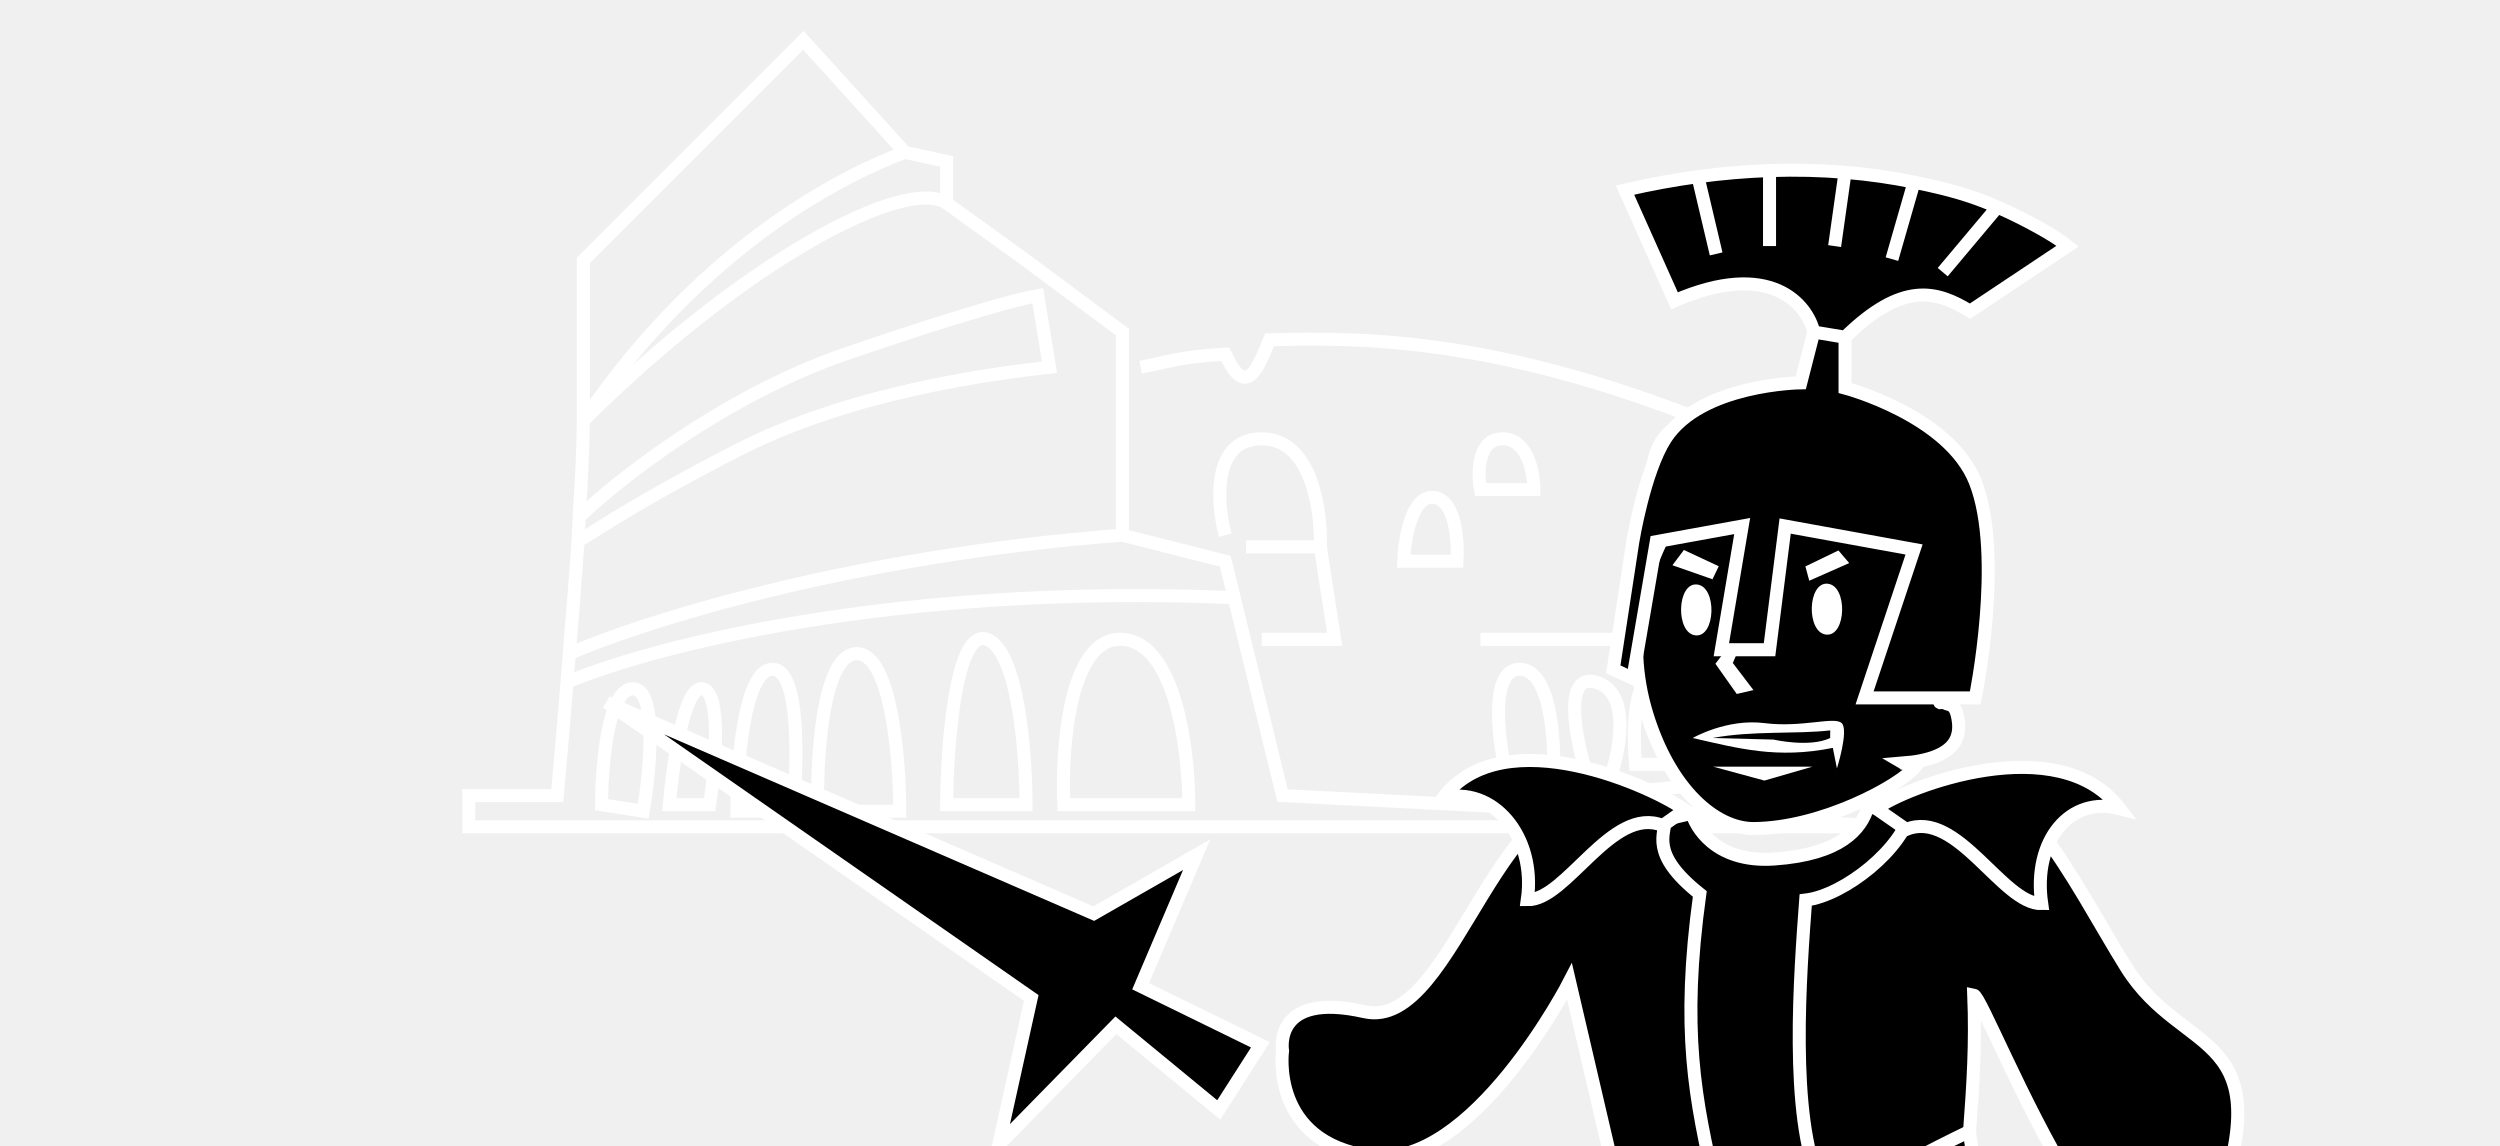
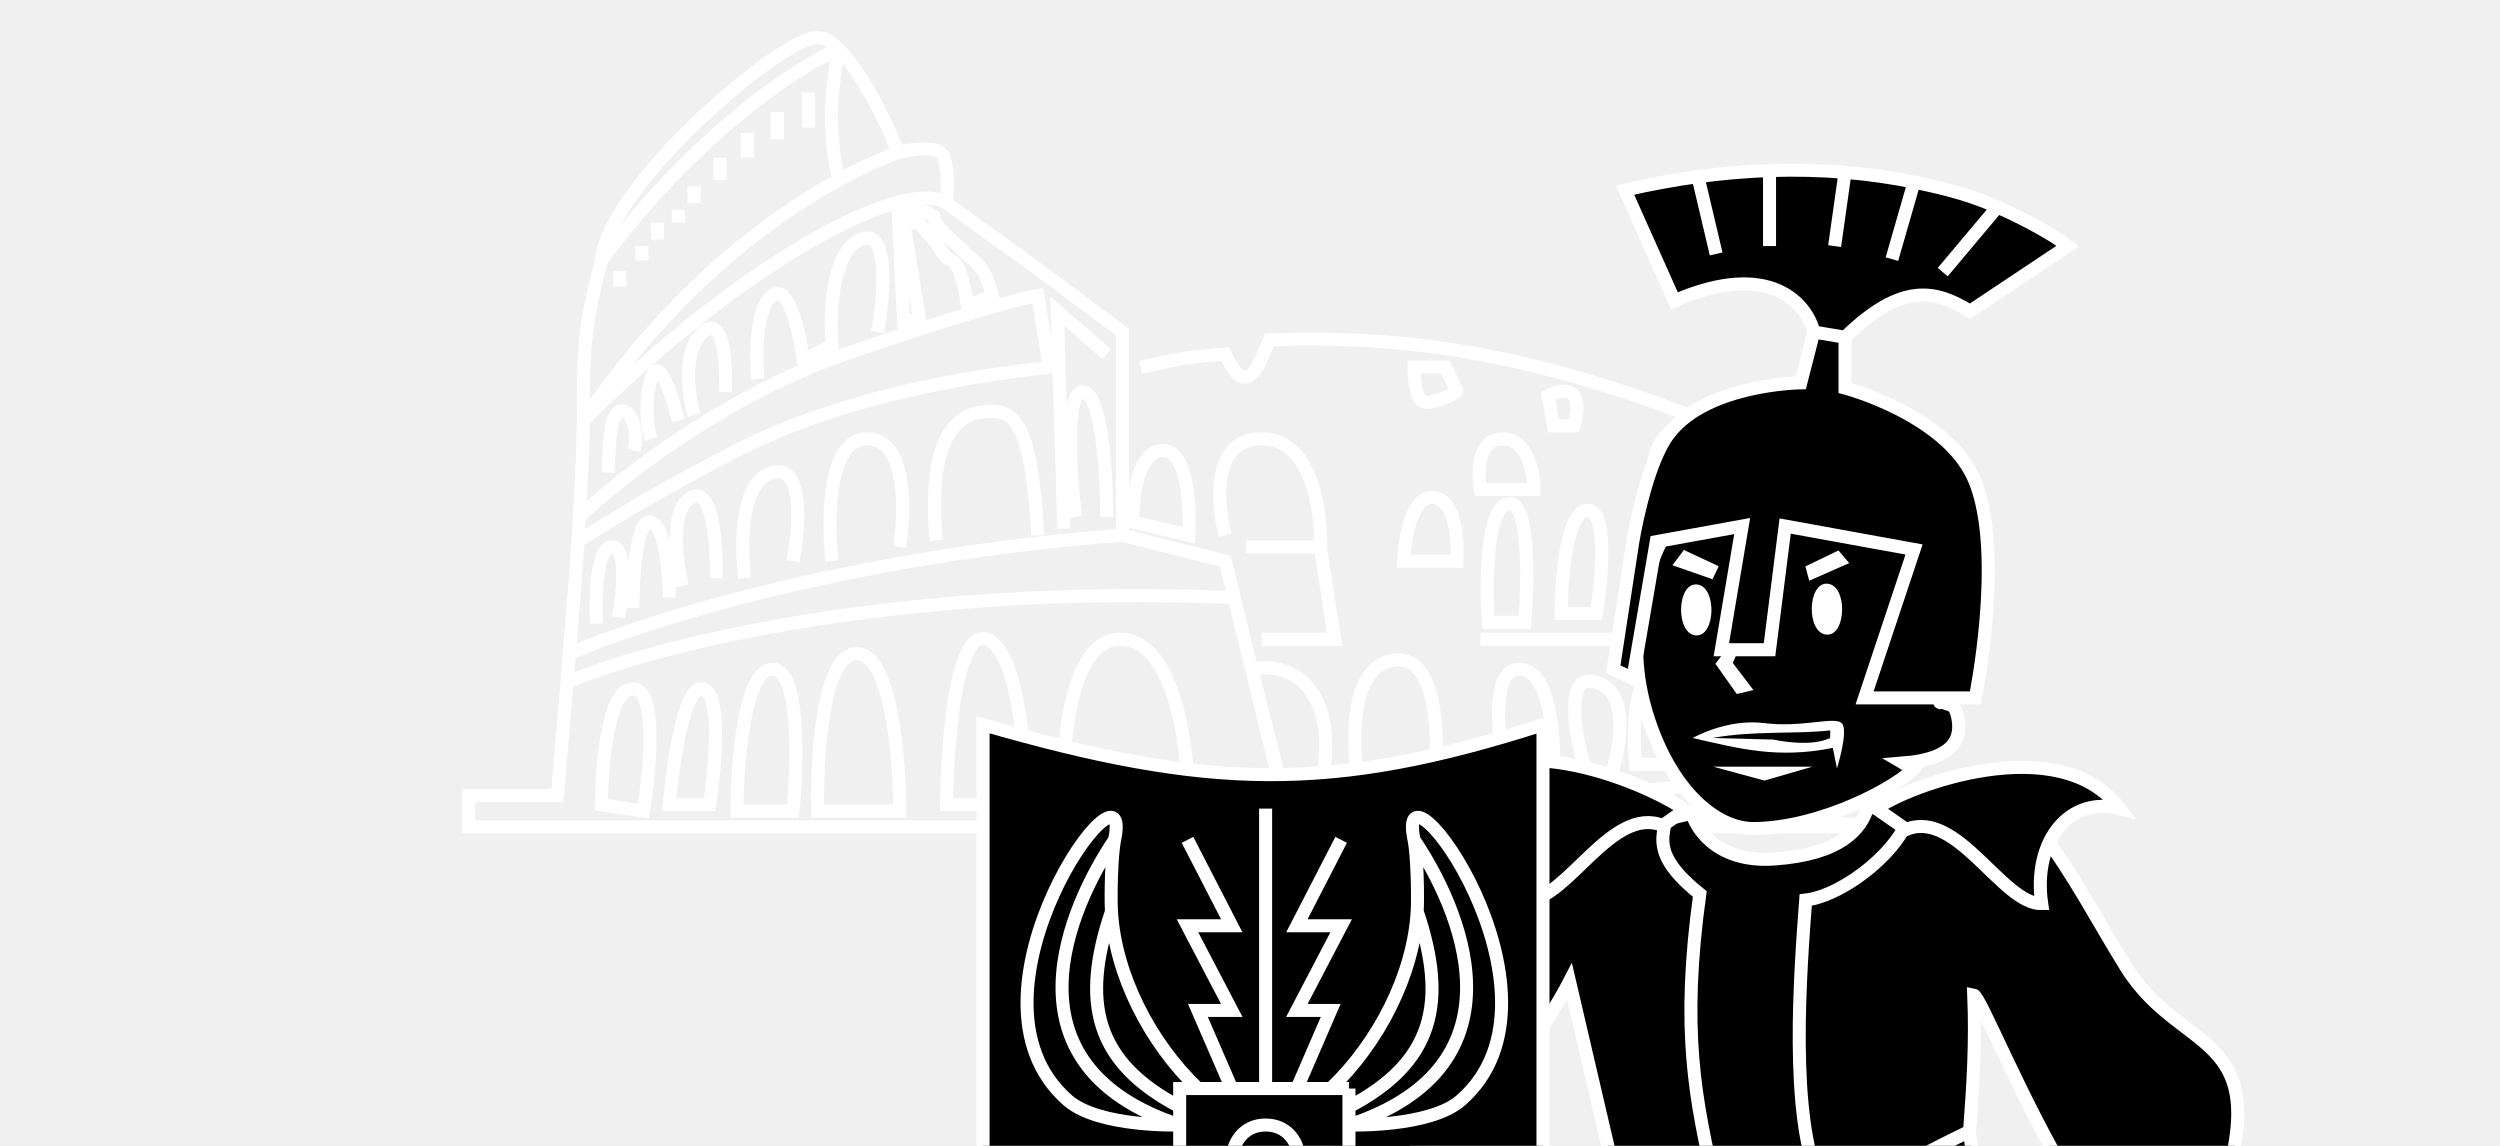
<svg xmlns="http://www.w3.org/2000/svg" width="960" height="440" viewBox="0 0 960 440" fill="none">
-   <path d="M431 205.5L470.5 215.5L473.922 229.5M431 205.5V127.5L394 100L363.5 78M431 205.5C325.8 213.5 245.576 239.167 218.614 251M347.5 58.5L363.5 62V78M347.5 58.5L308.5 15.5L224 100C224 109.333 224 134.7 224 161.5M347.5 58.5C327.5 65.833 271.2 91.9 224 161.5M224 161.5C286.4 99.5 348 67.5 363.5 78M224 161.5C224 169.724 223.372 182.993 222.406 198.5M218.614 251C218.32 254.708 218.024 258.384 217.729 262M218.614 251C219.827 235.71 221.01 221.878 221.957 207.5M217.729 262C216.365 278.734 215.025 294.175 214 305.5H180V317.5H730L492.5 305.5L473.922 229.5M217.729 262C248.434 248.833 342.66 223.9 473.922 229.5M438 141C448.584 139.053 452.086 137.097 470.5 136C478.5 153.5 483 141.5 487.5 130.5C528.876 129.197 583.5 131 671.062 168.5V245.5M609.5 305.5L690.5 298L671.062 245.5M671.062 245.5H568.5M470.5 205.5C467.167 193.167 465.3 168.5 484.5 168.5C503.7 168.5 507.5 196.167 507 210M507 210H478.5M507 210L512.5 245.5H484.5M222.406 198.5C237.104 184.333 278.1 152 324.5 136C370.9 120 393.167 114.333 398.5 113.5L403 141C381.5 143.5 327.4 150.2 283 173C238.6 195.8 223.804 207.5 221.957 207.5M222.406 198.5C222.263 200.788 222.113 205.124 221.957 207.5M456.5 309H408.5C407.5 287.333 410.6 244.3 431 245.5C451.4 246.7 456.5 288.333 456.5 309ZM394 309H363.5C363.667 286 367 241.1 379 245.5C391 249.9 394 289.667 394 309ZM345.5 311.5H314C313.5 291.333 315.8 251 329 251C342.2 251 345.5 291.333 345.5 311.5ZM283 311.5H304.5C306.333 293.167 307.3 256.6 296.5 257C285.7 257.4 283 293.5 283 311.5ZM257 309H272.5C274.667 295 277.2 266.5 270 264.5C262.8 262.5 258.333 293.333 257 309ZM231 309L247 311.5C249.667 295.833 252.6 264.5 243 264.5C233.4 264.5 231 294.167 231 309ZM539 215.5C539.333 207 542.1 190.2 550.5 191C558.9 191.8 560 207.667 559.5 215.5H539ZM577 168.5C586.6 168.5 589 181.5 589 188H568.5C567.333 181.5 567.4 168.5 577 168.5ZM579 300.5L596.5 298C597.167 284.333 595.5 257 583.5 257C571.5 257 575.5 286 579 300.5ZM609.5 298H618.5C622.167 287.667 626.2 266 613 262C599.8 258 605.167 284.333 609.5 298ZM641.5 293.5H628C627.167 283 627.1 262 633.5 262C639.9 262 641.5 283 641.5 293.5ZM654.5 262C658.167 262.333 664.9 269.1 662.5 293.5H651C649.5 282.167 648.1 260 654.5 262Z" stroke="white" stroke-width="5" />
-   <path d="M673.469 318.167C658.773 318.268 641.284 303.287 632.372 274.114C623.46 244.941 629.897 214.217 649.693 188.993C669.49 163.77 713.662 181.402 736.045 191.669C740.762 214.923 775.705 213.253 747.123 266.369C744.919 273.217 749.9 267.411 751.58 274.62C753.261 281.83 752.511 291.296 730.536 293.04C730.868 293.246 733.526 293.187 735.502 294.416C729.599 301.704 699.61 317.985 673.469 318.167Z" fill="black" stroke="white" stroke-width="5" />
-   <path d="M651.621 224.44C659.391 225.163 658.88 244.708 651.11 243.985C643.34 243.263 643.851 223.717 651.621 224.44Z" fill="white" />
-   <path d="M701.807 224.144C709.577 224.867 709.065 244.412 701.295 243.689C693.525 242.967 694.037 223.421 701.807 224.144Z" fill="white" />
-   <path d="M673.594 235.366L658.717 254.881L666.912 266.485L673.321 264.991L665.406 254.589L673.594 235.366Z" fill="white" />
-   <path d="M646.601 211.197L659.996 217.431L657.596 222.439L642.215 217.05L646.601 211.197Z" fill="white" />
-   <path d="M693.274 217.501L694.749 223L710.097 216.219L705.959 211.376L693.274 217.501Z" fill="white" />
-   <path d="M657.837 294.398L695.994 294.389L677.529 299.74L657.837 294.398Z" fill="white" />
-   <path fill-rule="evenodd" clip-rule="evenodd" d="M650 283.394C667.5 287.394 682.5 291.5 703.809 287.186L705.381 295.076C705.381 295.076 710.024 280.343 707.203 277.671C704.381 275 692 279.5 677.529 277.671C663.058 275.843 650 283.394 650 283.394ZM657.596 283.394C673.321 280.47 689.5 282 702.821 280.47L702.77 283.394C695 287.186 681 284 681 284L657.596 283.394Z" fill="white" />
-   <path d="M758.329 245.597C756.95 254.177 752.155 269.841 744.973 269.826C744.114 269.448 746.555 265.621 747.271 263.378C748.331 261.535 749.218 259.41 749.952 257.263C750.811 254.749 751.461 252.205 751.933 250.044C752.657 246.726 752.962 244.315 752.962 244.315C748.198 236.557 744.554 233.605 735.356 228.57C745.357 220.749 747.282 212.699 746.161 207.892C743.903 198.205 743.131 203.953 731.076 202.963C725.966 202.543 721.746 193.735 721.746 193.735C721.746 193.735 698.596 194.064 701.999 199.605C694.63 198.789 688.558 185.424 670.332 196.007C655.751 204.474 644.697 201.983 640.96 198.631C635.049 200.009 628.833 220.884 628.833 220.884C628.833 220.884 623.884 199.655 635.958 193.04C627.415 157.224 661.742 159.157 661.742 159.157C661.742 159.157 648.482 171.117 657.866 176.953C669.377 168.358 687.856 160.672 692.34 167.228C696.825 173.784 703.357 160.141 718.321 164.55C733.285 168.959 740.134 172.979 724.914 176.527C760.041 169.606 761.43 226.293 758.329 245.597Z" fill="black" />
-   <path d="M747.271 263.378C746.555 265.621 744.114 269.448 744.973 269.826C752.155 269.841 756.95 254.177 758.329 245.597C761.43 226.293 760.041 169.606 724.914 176.527C740.134 172.979 733.285 168.959 718.321 164.55C703.357 160.141 696.825 173.784 692.34 167.228C687.856 160.672 669.377 168.358 657.866 176.953C648.482 171.117 661.742 159.157 661.742 159.157C661.742 159.157 627.415 157.224 635.958 193.04C623.884 199.655 628.833 220.884 628.833 220.884C628.833 220.884 635.049 200.009 640.96 198.631C644.697 201.983 655.751 204.474 670.332 196.007C688.558 185.424 694.63 198.789 701.999 199.605C698.596 194.064 721.746 193.735 721.746 193.735C721.746 193.735 725.966 202.543 731.076 202.963C743.131 203.953 743.903 198.205 746.161 207.892C747.282 212.699 745.357 220.749 735.356 228.57C744.554 233.605 748.198 236.557 752.962 244.315C752.962 244.315 752.657 246.726 751.933 250.044M747.271 263.378C748.331 261.535 749.218 259.41 749.952 257.263M747.271 263.378C744.316 260.97 739.181 257.662 733.534 255.178M751.933 250.044C747.586 246.131 737.794 238.306 733.405 238.316M751.933 250.044C751.461 252.205 750.811 254.749 749.952 257.263M749.952 257.263C745.459 253.524 735.753 246.215 732.869 246.887" stroke="white" stroke-width="5" />
-   <path d="M691.5 147L696.5 127.5C694 116.833 679.8 99.5 643 115.5L624 73C633.671 70.755 643.01 69.061 652 67.844C661.568 66.549 670.742 65.796 679.5 65.496C689.746 65.145 699.423 65.415 708.5 66.165C718.004 66.951 726.849 68.263 735 69.94C749.165 72.855 757.229 75.226 767 79.5C777.281 83.997 789.023 90.424 794 94.5L756.5 119.5C743.5 111.5 730.5 108 708.5 129.5L708.5 149C708.5 149 748.408 159.519 758.5 185C769.716 213.32 758.5 268 758.5 268L716 268L735 211L685.5 202L679.5 249.5L661 249.5L669 202L636 208L627 260.5L619.5 257L627 208C627 208 631.367 181.193 639.5 168.5C652.996 147.434 691.5 147 691.5 147Z" fill="black" />
-   <path d="M696.5 127.5L691.5 147C691.5 147 652.996 147.434 639.5 168.5C631.367 181.193 627 208 627 208L619.5 257L627 260.5L636 208L669 202L661 249.5L679.5 249.5L685.5 202L735 211L716 268L758.5 268C758.5 268 769.716 213.32 758.5 185C748.408 159.519 708.5 149 708.5 149L708.5 129.5M696.5 127.5L708.5 129.5M696.5 127.5C694 116.833 679.8 99.5 643 115.5L624 73C633.671 70.755 643.01 69.061 652 67.844M708.5 129.5C730.5 108 743.5 111.5 756.5 119.5L794 94.5C789.023 90.424 777.281 83.997 767 79.5M652 67.844L659 97.5M652 67.844C661.568 66.549 670.742 65.796 679.5 65.496M679.5 65.496L679.5 94.5M679.5 65.496C689.746 65.145 699.423 65.415 708.5 66.165M708.5 66.165L704.5 94.5M708.5 66.165C718.004 66.951 726.849 68.263 735 69.94M735 69.94L726.5 99.5M735 69.94C749.165 72.855 757.229 75.226 767 79.5M767 79.5L746 104.5" stroke="white" stroke-width="5" />
-   <path d="M765.742 474.87L628.654 488.245L620.158 451.795L602.698 376.894C602.698 376.894 565.5 449.306 526.5 444C487.5 438.694 492.5 403.5 492.5 403.5C492.5 403.5 488.5 380.5 524 388.5C559.5 396.5 575.511 288.984 623.968 306.901C630.275 309.233 639.306 314.728 639.306 314.728L649.72 312.301C650.716 316.573 658.161 331.463 681.264 329.864C707.031 328.08 714.737 318.26 717.195 310.086L733.997 310.603C733.997 310.603 740.069 305.195 744.646 302.842C773.295 288.114 795.939 338.582 816.5 371.5C838.798 407.197 877.5 394 849.5 469.5C822.059 543.492 762.772 382.986 757.921 382.097C758.663 400.593 757.685 416.107 756.312 434.416C757.428 448.504 765.742 474.87 765.742 474.87Z" fill="black" />
-   <path d="M639.306 314.728L649.72 312.301C650.716 316.573 658.161 331.463 681.264 329.864C707.031 328.08 714.737 318.26 717.195 310.086L733.997 310.603M639.306 314.728C639.306 314.728 630.275 309.233 623.968 306.901C575.511 288.984 559.5 396.5 524 388.5C488.5 380.5 492.5 403.5 492.5 403.5C492.5 403.5 487.5 438.694 526.5 444C565.5 449.306 602.698 376.894 602.698 376.894L620.158 451.795M639.306 314.728C639.719 320.122 633.015 327.597 652.717 343.275C645.496 395.635 650.764 421.856 658.98 457.104C639.995 458.996 620.158 451.795 620.158 451.795M620.158 451.795L628.654 488.245L765.742 474.87C765.742 474.87 757.428 448.504 756.312 434.416M733.997 310.603C733.997 310.603 740.069 305.195 744.646 302.842C773.295 288.114 795.939 338.582 816.5 371.5C838.798 407.197 877.5 394 849.5 469.5C822.059 543.492 762.772 382.986 757.921 382.097C758.663 400.593 757.685 416.107 756.312 434.416M733.997 310.603C731.01 325.869 708.176 343.861 693.383 345.62C691.348 373.122 686.97 428.62 698.926 454.549C742.585 444.372 716.002 454.031 756.312 434.416" stroke="white" stroke-width="5" />
-   <path d="M554 306.5C577.5 275.5 635.833 302.667 647 311L638.5 317C619 309 601.5 345.833 586.5 345.5C590 321 573 301.5 554 306.5Z" fill="black" stroke="white" stroke-width="5" />
-   <path d="M814 310.5C790.5 279.5 731.666 302.167 720.5 310.5L732 318.5C751.5 310.5 769 347.333 784 347C780.5 322.5 795 305.5 814 310.5Z" fill="black" stroke="white" stroke-width="5" />
-   <path d="M468 426.216L484 401.216L438 378.716L459.5 328.216L420 350.836L233 269.716L396 383.216L383.5 439.632L428.5 393.716L468 426.216Z" fill="black" stroke="white" stroke-width="5" />
+   <g clip-path="url(#clip0)">
+     <path d="M431 205.5L470.5 215.5L473.922 229.5M431 205.5V127.5L394 100L363.5 78M431 205.5C325.8 213.5 245.576 239.167 218.614 251M345 58.5C345 58.5 357 55.5 361 58.5C365 61.5 363.5 78 363.5 78M345 58.5C345 58.5 334.246 31.088 322 18.817M345 58.5C339.562 60.494 331.624 63.873 322 69.136M231 100C233.5 71 300 14.5 313.5 14.5C316.522 14.5 318.469 15.279 322 18.817M231 100C224 126.5 224 134.7 224 161.5M231 100C255 67 291.645 32.936 322 18.817M224 161.5C286.4 99.5 348 67.5 363.5 78M224 161.5C224 169.724 223.372 182.993 222.406 198.5M224 161.5C258.366 110.825 296.23 83.228 322 69.136M218.614 251C218.32 254.708 218.024 258.384 217.729 262M218.614 251C219.827 235.71 221.01 221.878 221.957 207.5M217.729 262C216.365 278.734 215.025 294.175 214 305.5H180V317.5H730L492.5 305.5L473.922 229.5M217.729 262C248.434 248.833 342.66 223.9 473.922 229.5M438 141C448.584 139.053 452.086 137.097 470.5 136C478.5 153.5 483 141.5 487.5 130.5C528.876 129.197 583.5 131 671.062 168.5V245.5M609.5 305.5L690.5 298L671.062 245.5M671.062 245.5H568.5M470.5 205.5C467.167 193.167 465.3 168.5 484.5 168.5C503.7 168.5 507.5 196.167 507 210M507 210H478.5M507 210L512.5 245.5H484.5M222.406 198.5C237.104 184.333 278.1 152 324.5 136C370.9 120 393.167 114.333 398.5 113.5L403 141C381.5 143.5 327.4 150.2 283 173C238.6 195.8 223.804 207.5 221.957 207.5M222.406 198.5C222.263 200.788 222.113 205.124 221.957 207.5M398.5 205.5C396 159 388 157.5 379 158C370 158.5 355.5 164 359.5 207.5M345.5 210C347.667 196.167 348.2 168.5 333 168.5C317.8 168.5 317.667 199.833 319.5 215.5M304.5 215.5C307 202.667 308.9 177.9 296.5 181.5C284.1 185.1 284.333 210 286 222M275 222C275.333 209.833 273.9 186.6 265.5 191C257.1 195.4 259.667 215.5 262 225M257 229.5C257 220.5 255.6 202.1 250 200.5C244.4 198.9 243 221.833 243 233.5M237.5 237C239.167 228 241 210 235 210C229 210 228.5 229.667 229 239.5M408.5 203L406 119.5L425 136M413 198.5C411 182.167 408.8 149.7 416 150.5C423.2 151.3 425 182.833 425 198.5M337 127.5C339.5 113.667 341.7 87.2 330.5 92C319.3 96.8 318.5 121 319.5 132.5L308.5 138.5C307.167 128.167 302.9 108.7 296.5 113.5C290.1 118.3 290.167 136.833 291 145.5M278.5 150.5C279 140 278 120.7 270 127.5C262 134.3 264.333 151.667 266.5 159.5M260.5 161.5C258.167 152 252.8 135.5 250 145.5C247.2 155.5 248.833 165 250 168.5M243.5 173C245.333 166 242.4 156.4 238 158C233.6 159.6 234 174.333 233.5 181.5M322 18.817C318.678 38.468 318.082 49.486 322 69.136M310.5 49V35.5M298.5 53.5V43M287 51V60.5M276.5 60.5V69.136M266.5 71.5V78M260.5 80.5V85.5M252.5 85.5V92M246.5 94.5V100M238 104V110M456.5 309H408.5C407.5 287.333 410.6 244.3 431 245.5C451.4 246.7 456.5 288.333 456.5 309ZM394 309H363.5C363.667 286 367 241.1 379 245.5C391 249.9 394 289.667 394 309ZM345.5 311.5H314C313.5 291.333 315.8 251 329 251C342.2 251 345.5 291.333 345.5 311.5ZM283 311.5H304.5C306.333 293.167 307.3 256.6 296.5 257C285.7 257.4 283 293.5 283 311.5ZM257 309H272.5C274.667 295 277.2 266.5 270 264.5C262.8 262.5 258.333 293.333 257 309ZM231 309L247 311.5C249.667 295.833 252.6 264.5 243 264.5C233.4 264.5 231 294.167 231 309ZM539 215.5C539.333 207 542.1 190.2 550.5 191C558.9 191.8 560 207.667 559.5 215.5H539ZM577 168.5C586.6 168.5 589 181.5 589 188H568.5C567.333 181.5 567.4 168.5 577 168.5ZM579 300.5L596.5 298C597.167 284.333 595.5 257 583.5 257C571.5 257 575.5 286 579 300.5ZM609.5 298H618.5C622.167 287.667 626.2 266 613 262C599.8 258 605.167 284.333 609.5 298ZM641.5 293.5H628C627.167 283 627.1 262 633.5 262C639.9 262 641.5 283 641.5 293.5ZM654.5 262C658.167 262.333 664.9 269.1 662.5 293.5H651C649.5 282.167 648.1 260 654.5 262ZM571.5 239H585.5C586.833 223 587.4 191.5 579 193.5C570.6 195.5 570.5 224.667 571.5 239ZM599.5 235.5H613C615.167 222.167 617.5 195.6 609.5 196C601.5 196.4 599.5 222.5 599.5 235.5ZM559.5 150C559.5 151 549 156 546 154C543.6 152.4 543 144.667 543 141H555L559.5 150ZM594.5 152C597 150.667 602.5 148.8 604.5 152C606.5 155.2 605.333 160.333 604.5 163.5H596.5L594.5 152ZM522.5 305.5H550.5C552.833 287 553 250.7 535 253.5C517 256.3 519.167 289.333 522.5 305.5ZM480.644 257C494.5 253.5 515.8 263.8 507 303L494.5 311.5L480.644 257ZM456.5 205.5C457.167 194.667 456.1 173 446.5 173C436.9 173 434.833 191.333 435 200.5L456.5 205.5ZM347 124L345 83C351.618 80.518 354.701 80.283 358.5 83C359.458 88.325 365.669 91.732 371.5 98C378.38 102.796 379.435 107.906 381 113.5L371.5 117.5C370.833 112.167 368.7 101.2 365.5 100C361.5 98.5 361 94.5 358.5 92C356.5 90 354 86.833 353 85.5H347L353 122L347 124Z" stroke="white" stroke-width="5" />
+     <path d="M673.469 318.167C658.773 318.268 641.284 303.287 632.372 274.114C623.46 244.94 629.897 214.217 649.693 188.993C669.49 163.77 713.662 181.402 736.045 191.669C740.762 214.923 775.705 213.252 747.123 266.369C744.919 273.217 749.9 267.411 751.58 274.62C753.261 281.83 752.511 291.296 730.536 293.04C730.868 293.246 733.526 293.187 735.502 294.416C729.599 301.704 699.61 317.985 673.469 318.167Z" fill="black" stroke="white" stroke-width="5" />
+     <path d="M651.621 224.44C659.391 225.163 658.88 244.708 651.11 243.985C643.34 243.263 643.851 223.717 651.621 224.44Z" fill="white" />
+     <path d="M701.807 224.144C709.577 224.866 709.065 244.412 701.295 243.689C693.525 242.966 694.037 223.421 701.807 224.144Z" fill="white" />
+     <path d="M673.594 235.366L658.717 254.881L666.912 266.485L673.321 264.991L665.406 254.589L673.594 235.366Z" fill="white" />
+     <path d="M646.601 211.197L659.996 217.431L657.596 222.439L642.215 217.05L646.601 211.197Z" fill="white" />
+     <path d="M693.274 217.501L694.749 223L710.097 216.219L705.959 211.376L693.274 217.501Z" fill="white" />
+     <path d="M657.837 294.398L695.994 294.389L677.529 299.74L657.837 294.398Z" fill="white" />
+     <path fill-rule="evenodd" clip-rule="evenodd" d="M650 283.394C667.5 287.394 682.5 291.5 703.809 287.186L705.381 295.076C705.381 295.076 710.024 280.343 707.203 277.671C704.381 275 692 279.5 677.529 277.671C663.058 275.843 650 283.394 650 283.394ZM657.596 283.394C673.321 280.47 689.5 282 702.821 280.47L702.77 283.394C695 287.186 681 284 681 284L657.596 283.394Z" fill="white" />
+     <path d="M758.329 245.597C756.95 254.177 752.156 269.841 744.973 269.826C744.114 269.448 746.555 265.621 747.271 263.378C748.331 261.535 749.218 259.41 749.952 257.263C750.811 254.749 751.461 252.205 751.933 250.044C752.657 246.726 752.962 244.315 752.962 244.315C748.198 236.557 744.554 233.605 735.356 228.57C745.357 220.749 747.282 212.699 746.161 207.892C743.903 198.205 743.132 203.953 731.076 202.963C725.966 202.543 721.746 193.735 721.746 193.735C721.746 193.735 698.596 194.064 701.999 199.605C694.63 198.789 688.558 185.424 670.332 196.007C655.751 204.474 644.697 201.983 640.96 198.631C635.049 200.008 628.833 220.884 628.833 220.884C628.833 220.884 623.884 199.655 635.959 193.04C627.415 157.224 661.742 159.157 661.742 159.157C661.742 159.157 648.482 171.117 657.867 176.953C669.377 168.358 687.856 160.672 692.34 167.228C696.825 173.784 703.357 160.141 718.321 164.55C733.285 168.959 740.134 172.979 724.914 176.527C760.041 169.606 761.43 226.293 758.329 245.597Z" fill="black" />
+     <path d="M747.271 263.378C746.555 265.621 744.114 269.448 744.973 269.826C752.156 269.841 756.95 254.177 758.329 245.597C761.43 226.293 760.041 169.606 724.914 176.527C740.134 172.979 733.285 168.959 718.321 164.55C703.357 160.141 696.825 173.784 692.34 167.228C687.856 160.672 669.377 168.358 657.867 176.953C648.482 171.117 661.742 159.157 661.742 159.157C661.742 159.157 627.415 157.224 635.959 193.04C623.884 199.655 628.833 220.884 628.833 220.884C628.833 220.884 635.049 200.009 640.96 198.631C644.697 201.983 655.751 204.474 670.332 196.007C688.558 185.424 694.63 198.789 701.999 199.605C698.596 194.064 721.746 193.735 721.746 193.735C721.746 193.735 725.966 202.543 731.076 202.963C743.132 203.953 743.903 198.205 746.161 207.892C747.282 212.699 745.357 220.749 735.356 228.57C744.554 233.605 748.198 236.557 752.962 244.315C752.962 244.315 752.657 246.726 751.933 250.044M747.271 263.378C748.331 261.535 749.218 259.41 749.952 257.263M747.271 263.378C744.316 260.97 739.181 257.662 733.535 255.178M751.933 250.044C747.586 246.131 737.794 238.306 733.405 238.316M751.933 250.044C751.461 252.205 750.811 254.749 749.952 257.263M749.952 257.263C745.459 253.524 735.753 246.215 732.869 246.887" stroke="white" stroke-width="5" />
+     <path d="M691.5 147L696.5 127.5C694 116.833 679.8 99.5 643 115.5L624 73C633.671 70.755 643.01 69.06 652 67.844C661.568 66.549 670.742 65.796 679.5 65.496C689.746 65.145 699.423 65.415 708.5 66.165C718.004 66.951 726.849 68.263 735 69.94C749.165 72.855 757.229 75.226 767 79.5C777.281 83.997 789.023 90.424 794 94.5L756.5 119.5C743.5 111.5 730.5 108 708.5 129.5L708.5 149C708.5 149 748.408 159.519 758.5 185C769.716 213.32 758.5 268 758.5 268L716 268L735 211L685.5 202L679.5 249.5L661 249.5L669 202L636 208L627 260.5L619.5 257L627 208C627 208 631.367 181.193 639.5 168.5C652.996 147.434 691.5 147 691.5 147Z" fill="black" />
+     <path d="M696.5 127.5L691.5 147C691.5 147 652.996 147.434 639.5 168.5C631.367 181.193 627 208 627 208L619.5 257L627 260.5L636 208L669 202L661 249.5L679.5 249.5L685.5 202L735 211L716 268L758.5 268C758.5 268 769.716 213.32 758.5 185C748.408 159.519 708.5 149 708.5 149L708.5 129.5M696.5 127.5L708.5 129.5M696.5 127.5C694 116.833 679.8 99.5 643 115.5L624 73C633.671 70.755 643.01 69.06 652 67.844M708.5 129.5C730.5 108 743.5 111.5 756.5 119.5L794 94.5C789.023 90.424 777.281 83.997 767 79.5M652 67.844L659 97.5M652 67.844C661.568 66.549 670.742 65.796 679.5 65.496M679.5 65.496L679.5 94.5M679.5 65.496C689.746 65.145 699.423 65.415 708.5 66.165M708.5 66.165L704.5 94.5M708.5 66.165C718.004 66.951 726.849 68.263 735 69.94M735 69.94L726.5 99.5M735 69.94C749.165 72.855 757.229 75.226 767 79.5M767 79.5L746 104.5" stroke="white" stroke-width="5" />
+     <path d="M765.742 474.87L628.654 488.245L620.158 451.795L602.698 376.894C602.698 376.894 565.5 449.306 526.5 444C487.5 438.693 492.5 403.5 492.5 403.5C492.5 403.5 488.5 380.5 524 388.5C559.5 396.5 575.511 288.983 623.968 306.901C630.275 309.233 639.306 314.728 639.306 314.728L649.72 312.3C650.716 316.573 658.161 331.462 681.264 329.863C707.031 328.08 714.737 318.26 717.195 310.086L733.997 310.603C733.997 310.603 740.069 305.195 744.646 302.842C773.295 288.114 795.939 338.582 816.5 371.5C838.798 407.197 877.5 394 849.5 469.5C822.059 543.492 762.772 382.986 757.921 382.097C758.663 400.592 757.685 416.107 756.312 434.416C757.428 448.504 765.742 474.87 765.742 474.87Z" fill="black" />
+     <path d="M639.306 314.728L649.72 312.3C650.716 316.573 658.161 331.462 681.264 329.863C707.031 328.08 714.737 318.26 717.195 310.086L733.997 310.603M639.306 314.728C639.306 314.728 630.275 309.233 623.968 306.901C575.511 288.983 559.5 396.5 524 388.5C488.5 380.5 492.5 403.5 492.5 403.5C492.5 403.5 487.5 438.693 526.5 444C565.5 449.306 602.698 376.894 602.698 376.894L620.158 451.795M639.306 314.728C639.719 320.122 633.015 327.597 652.717 343.275C645.496 395.635 650.764 421.856 658.981 457.104C639.995 458.996 620.158 451.795 620.158 451.795M620.158 451.795L628.654 488.245L765.742 474.87C765.742 474.87 757.428 448.504 756.312 434.416M733.997 310.603C733.997 310.603 740.069 305.195 744.646 302.842C773.295 288.114 795.939 338.582 816.5 371.5C838.798 407.197 877.5 394 849.5 469.5C822.059 543.492 762.772 382.986 757.921 382.097C758.663 400.592 757.685 416.107 756.312 434.416M733.997 310.603C731.01 325.869 708.176 343.861 693.383 345.62C691.348 373.122 686.97 428.62 698.926 454.549C742.585 444.372 716.002 454.031 756.312 434.416" stroke="white" stroke-width="5" />
+     <path d="M554 306.5C577.5 275.5 635.833 302.667 647 311L638.5 317C619 309 601.5 345.833 586.5 345.5C590 321 573 301.5 554 306.5Z" fill="black" stroke="white" stroke-width="5" />
+     <path d="M814 310.5C790.5 279.5 731.667 302.167 720.5 310.5L732 318.5C751.5 310.5 769 347.333 784 347C780.5 322.5 795 305.5 814 310.5Z" fill="black" stroke="white" stroke-width="5" />
+     <path d="M592.5 278.298C511 304.5 463.985 303.212 377.5 278.298L377.5 505.298L592.5 504.5L592.5 278.298Z" fill="black" />
+     <path d="M518 418L518 482.5L453 482.5L453 432M518 418L511 418M518 418L518 425M518 418L486 418M460 418C457.266 418 453 418 453 418L453 425M460 418C441.543 400.346 428.238 374.32 426.802 350M460 418C465.077 418 473 418 473 418M428 322.5C436.023 284.393 363.654 381.947 410 422.5C422 433 453 432 453 432M428 322.5C410.891 347.825 383 409 453 432M428 322.5C426.815 328.13 426.449 344.013 426.802 350M453 432L453 425M453 425C420.5 408 415 385 426.802 350M511 418C529.457 400.346 542.762 374.32 544.198 350M511 418C505.923 418 498 418 498 418L511 388L498 388L515 355.5L498 355.5L515 322.5M543 322.5C534.977 284.393 607.346 381.947 561 422.5C549 433 518 432 518 432M543 322.5C560.109 347.825 588 409 518 432M543 322.5C544.185 328.13 544.551 344.013 544.198 350M518 432L518 425M518 425C550.5 408 556 385 544.198 350M486 418L486 310.5M486 418L473 418M473 418L460 388L473 388L456 355.5L473 355.5L456 322.5M592.5 278.298C511 304.5 463.985 303.212 377.5 278.298L377.5 505.298L592.5 504.5L592.5 278.298ZM486 432C503 432 503.5 459.5 486 459.5C468.5 459.5 469 432 486 432Z" stroke="white" stroke-width="5" />
+   </g>
+   <defs>
+     <clipPath id="clip0">
+       <rect width="960" height="440" fill="white" />
+     </clipPath>
+   </defs>
</svg>
